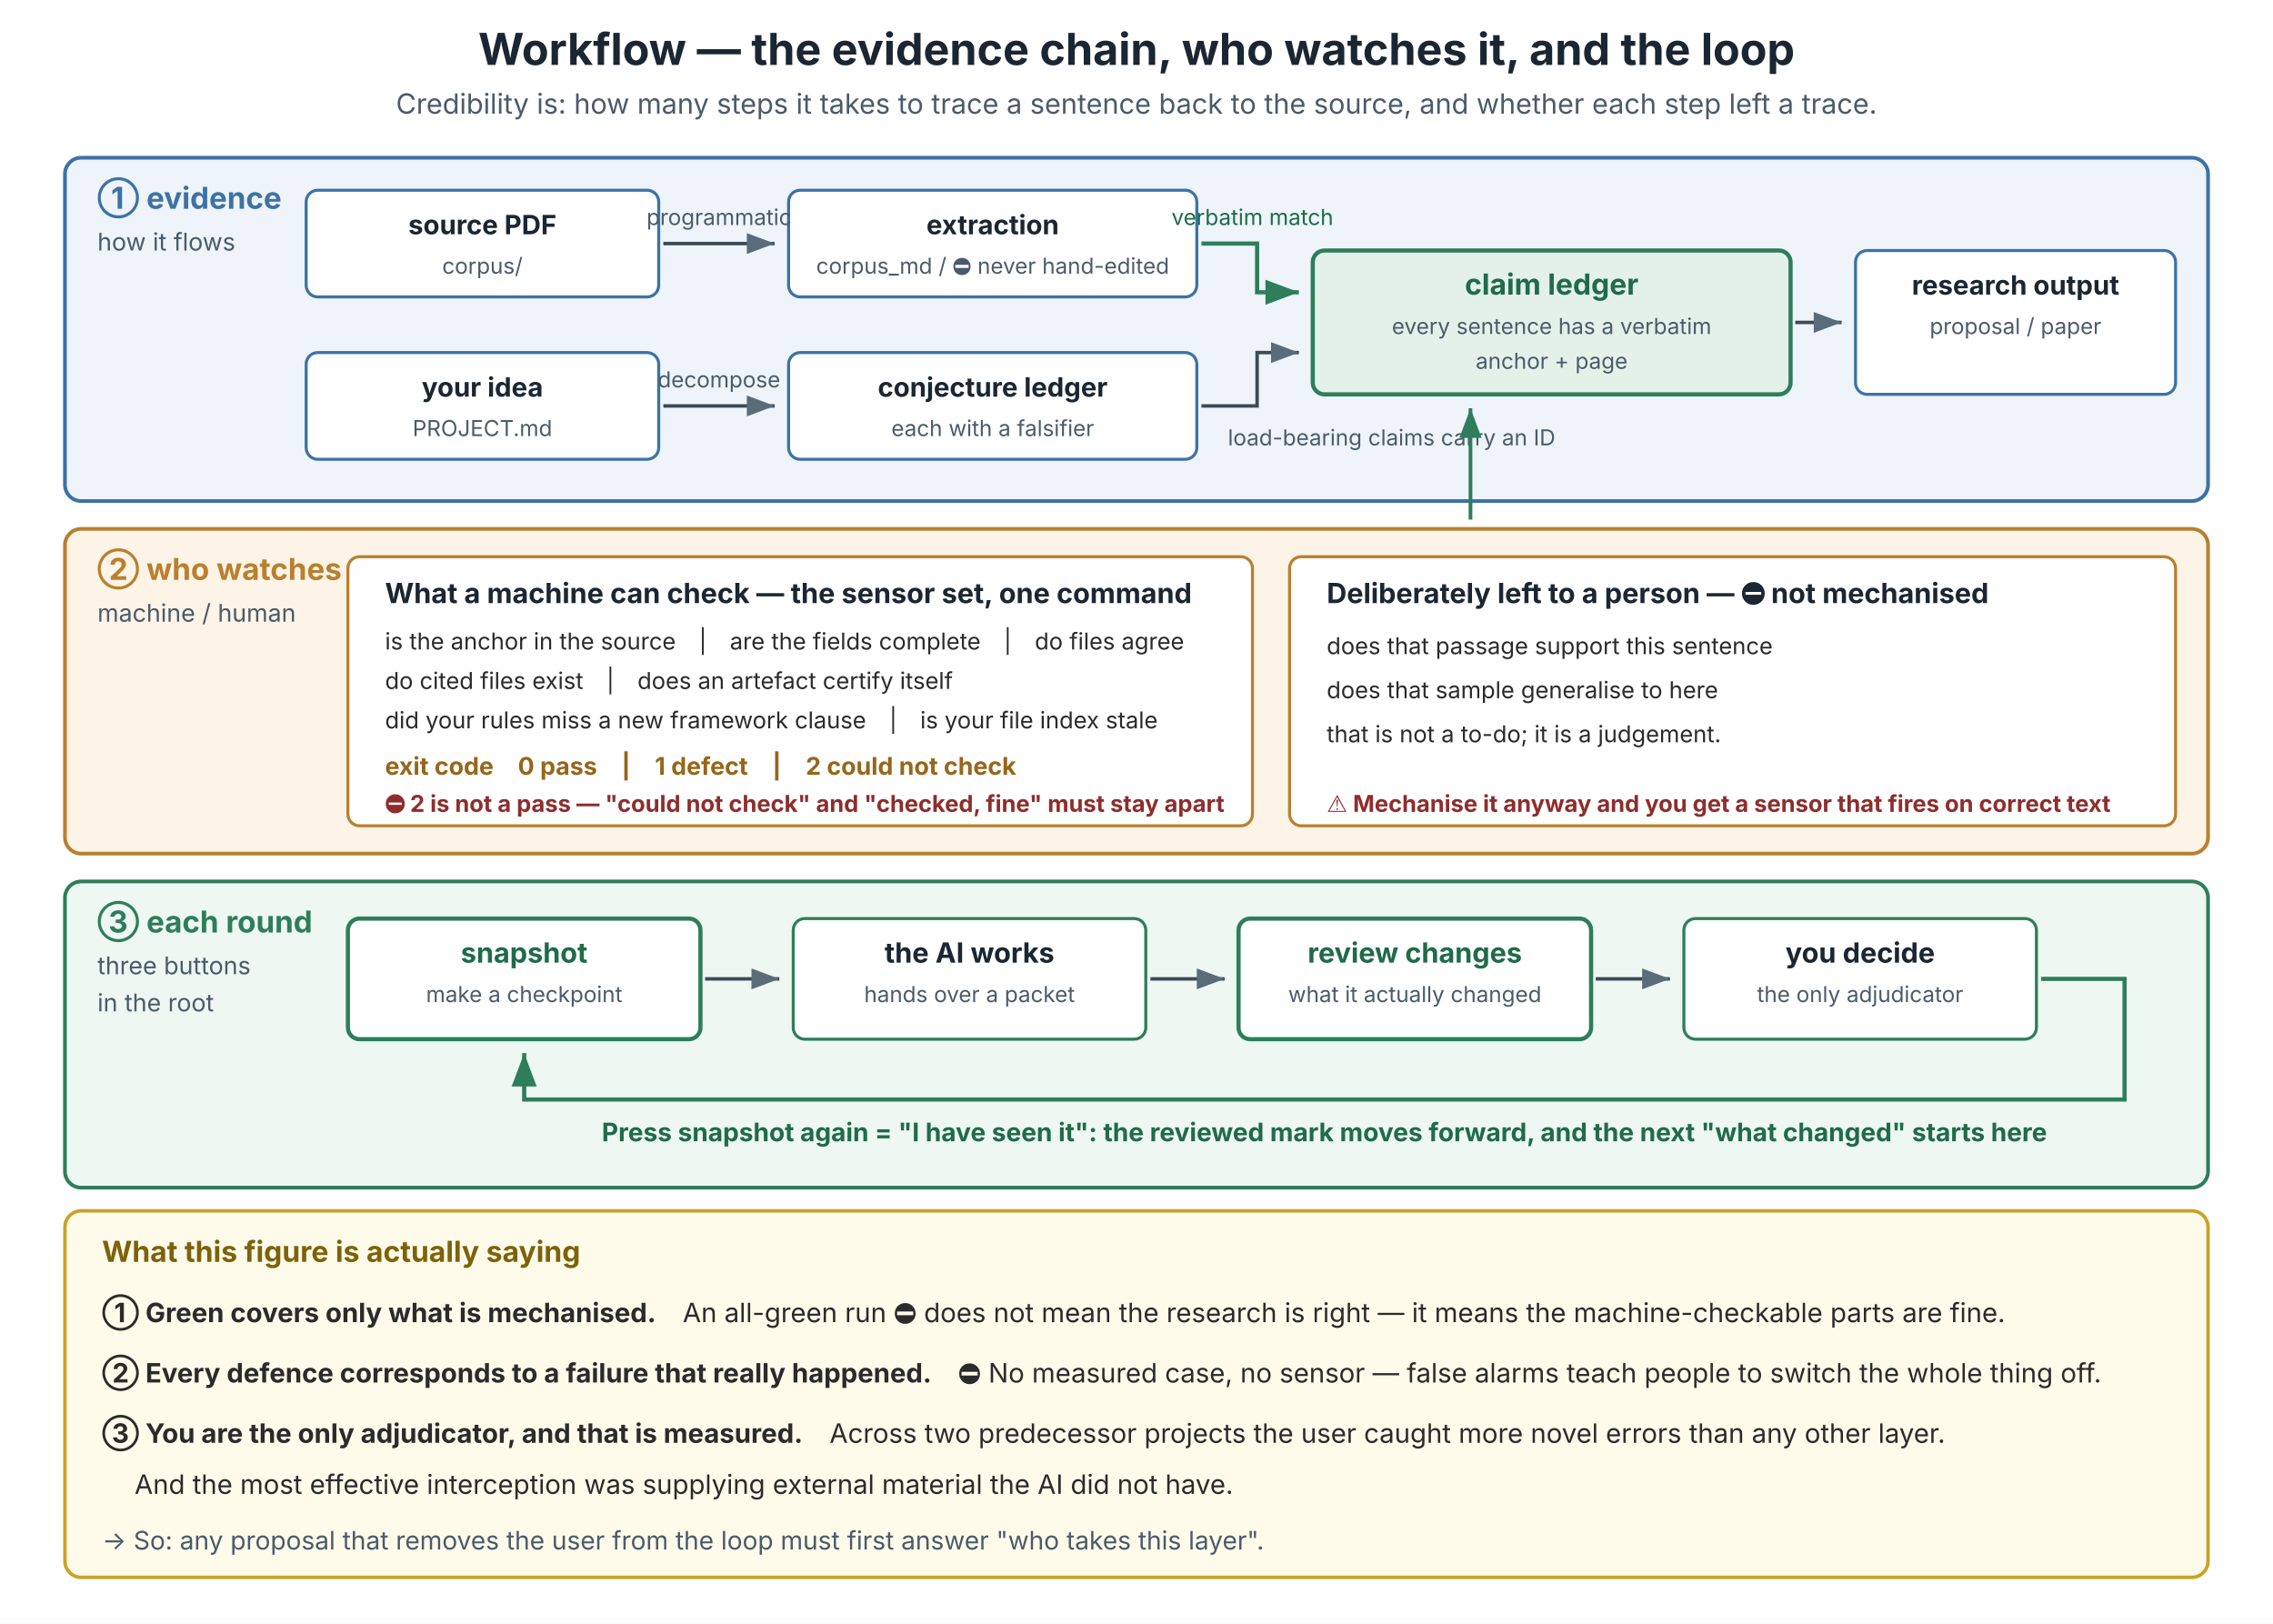
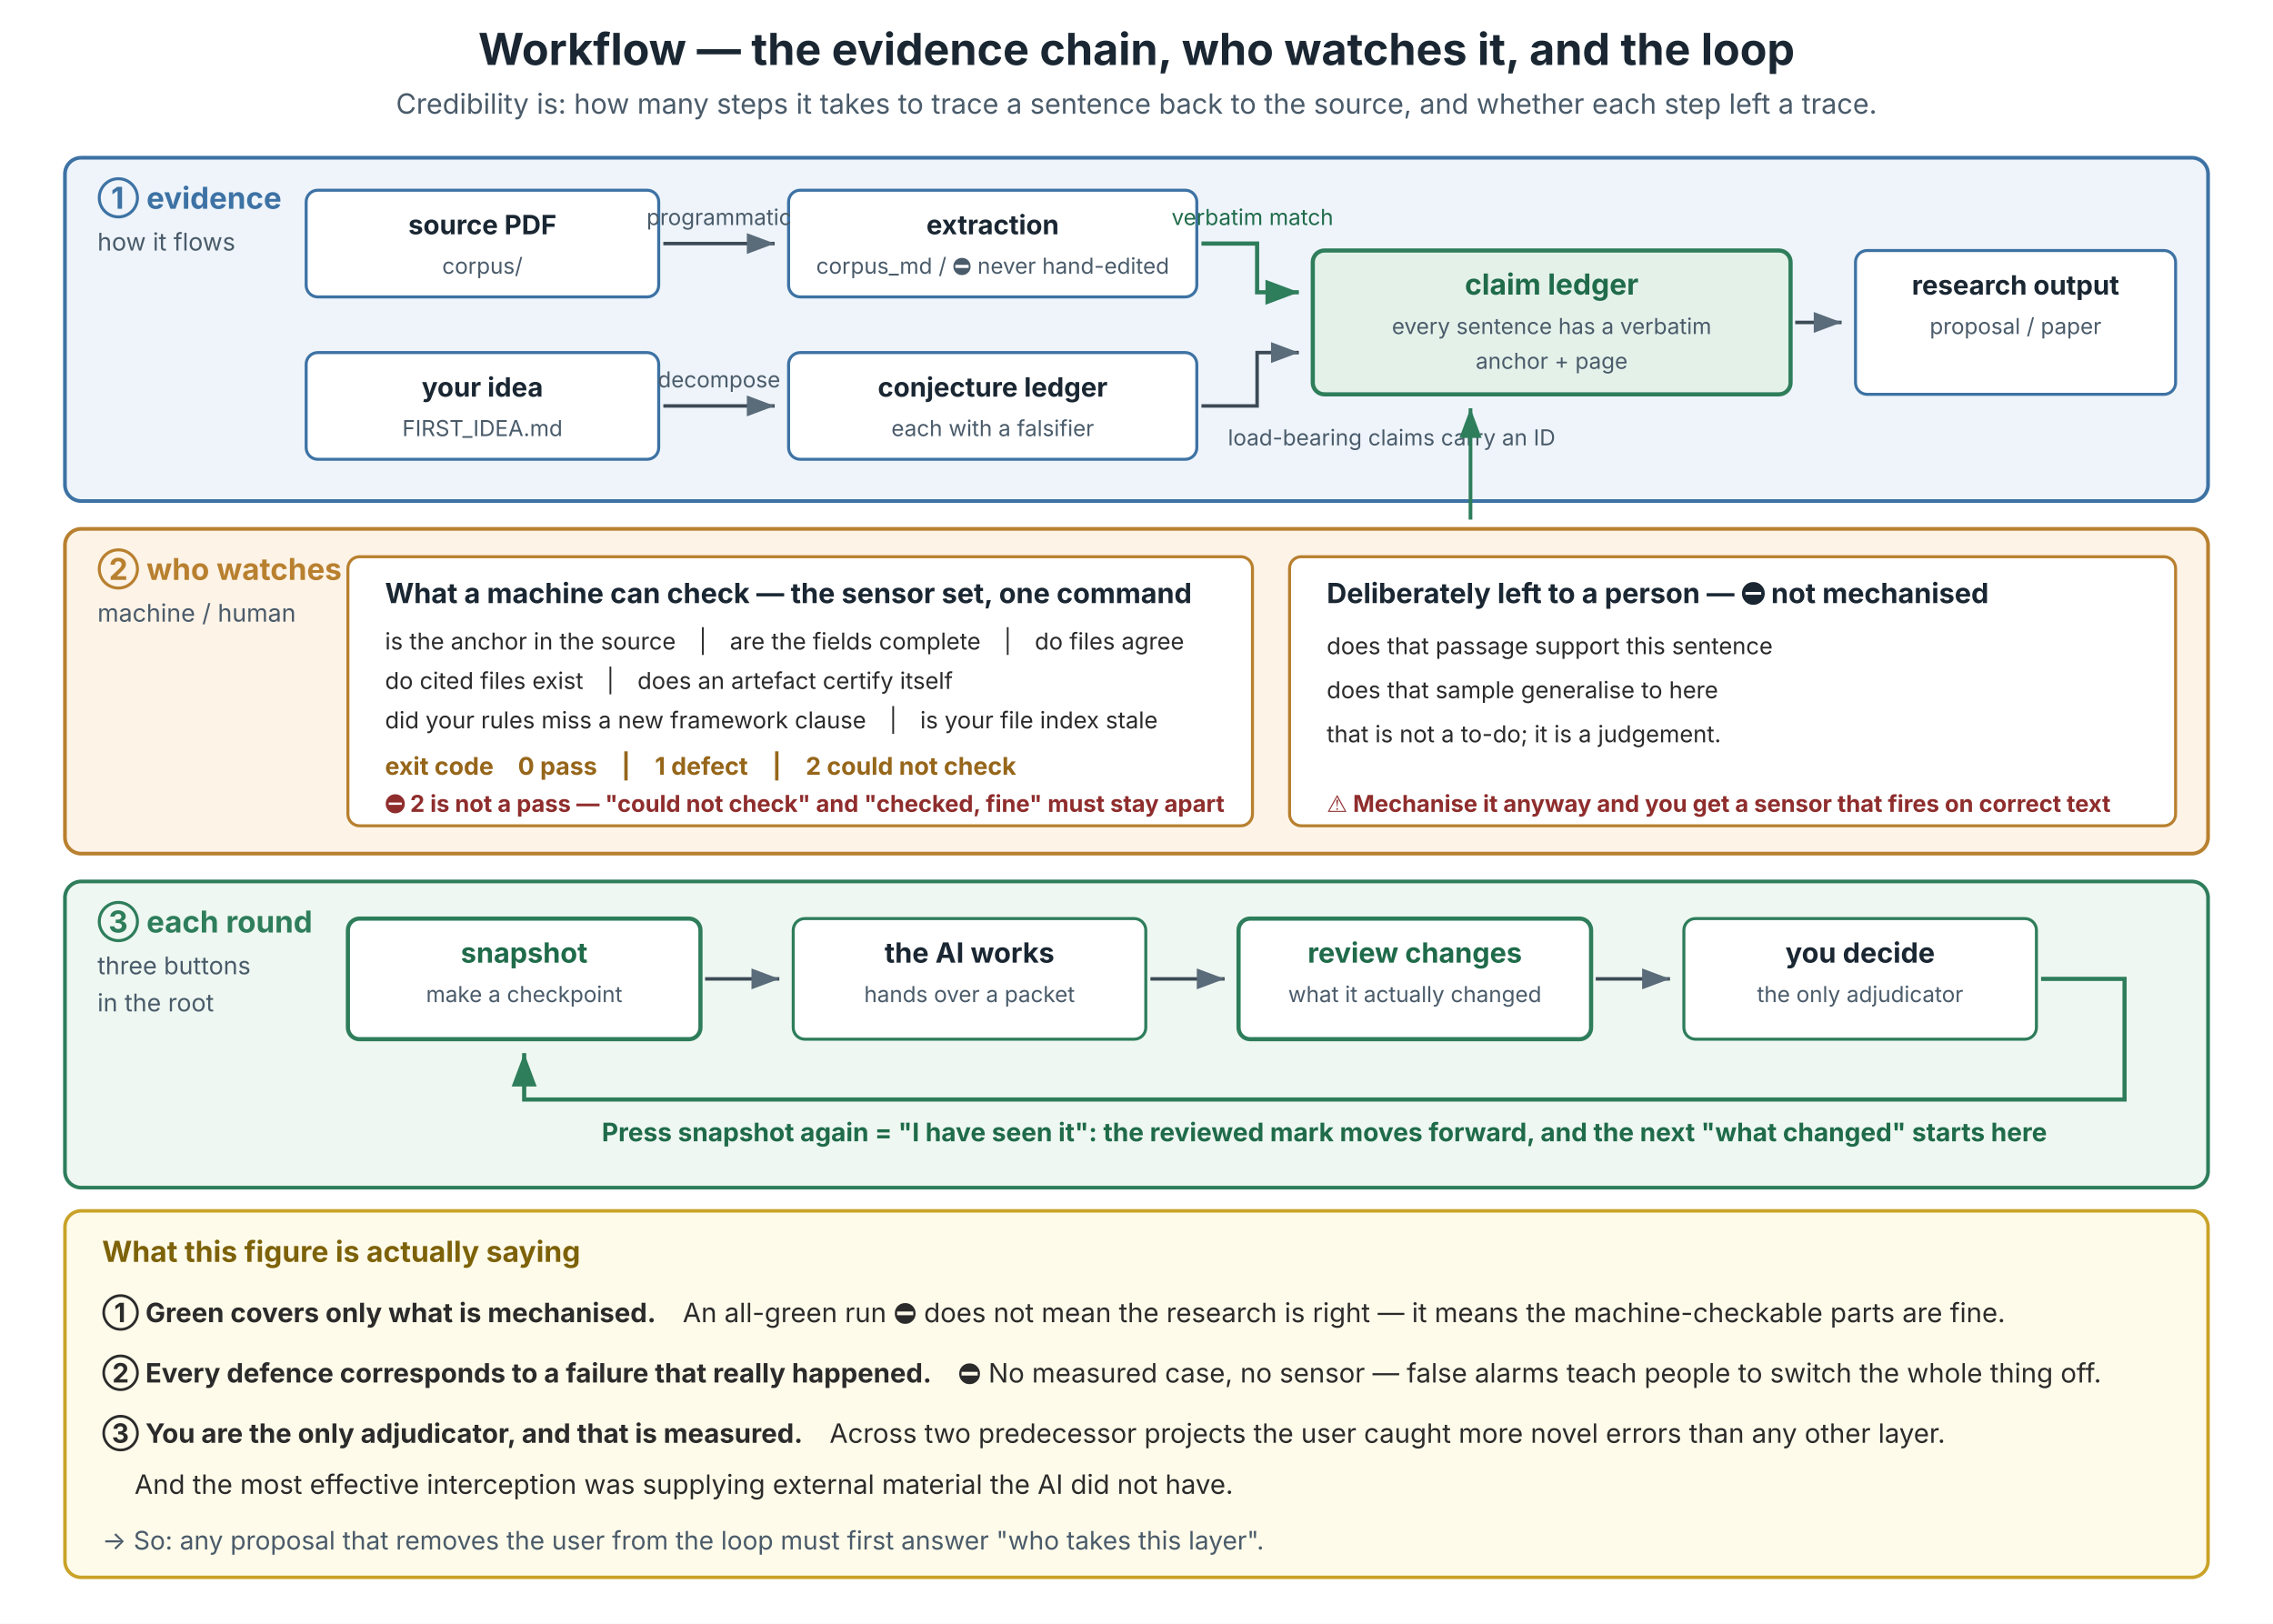
<svg xmlns="http://www.w3.org/2000/svg" viewBox="0 0 980 700" width="980" height="700" font-family="Inter, Segoe UI, Helvetica Neue, Arial, sans-serif">
  <rect x="0" y="0" width="980" height="700" fill="#ffffff" />
  <defs>
    <marker id="ar" markerWidth="9" markerHeight="9" refX="8" refY="3" orient="auto">
      <path d="M0,0 L0,6 L8,3 z" fill="#5a6b7a" />
    </marker>
    <marker id="ag" markerWidth="9" markerHeight="9" refX="8" refY="3" orient="auto">
      <path d="M0,0 L0,6 L8,3 z" fill="#2e7d5b" />
    </marker>
  </defs>
  <text x="490" y="28" text-anchor="middle" font-size="19" font-weight="bold" fill="#1a2733">Workflow — the evidence chain, who watches it, and the loop</text>
  <text x="490" y="49" text-anchor="middle" font-size="12" fill="#4a5b6a">Credibility is: how many steps it takes to trace a sentence back to the source, and whether each step left a trace.</text>
  <rect x="28" y="68" width="924" height="148" rx="7" fill="#eef4fa" stroke="#3d72a4" stroke-width="1.6" />
  <text x="42" y="90" font-size="13" font-weight="bold" fill="#3d72a4">① evidence</text>
  <text x="42" y="108" font-size="10.5" fill="#4a5b6a">how it flows</text>
  <rect x="132" y="82" width="152" height="46" rx="5" fill="#fff" stroke="#3d72a4" stroke-width="1.3" />
  <text x="208" y="101" text-anchor="middle" font-size="11.5" font-weight="bold" fill="#1a2733">source PDF</text>
  <text x="208" y="118" text-anchor="middle" font-size="9.5" fill="#4a5b6a">corpus/</text>
  <rect x="340" y="82" width="176" height="46" rx="5" fill="#fff" stroke="#3d72a4" stroke-width="1.3" />
  <text x="428" y="101" text-anchor="middle" font-size="11.5" font-weight="bold" fill="#1a2733">extraction</text>
  <text x="428" y="118" text-anchor="middle" font-size="9.5" fill="#4a5b6a">corpus_md / ⛔ never hand-edited</text>
  <rect x="132" y="152" width="152" height="46" rx="5" fill="#fff" stroke="#3d72a4" stroke-width="1.3" />
  <text x="208" y="171" text-anchor="middle" font-size="11.5" font-weight="bold" fill="#1a2733">your idea</text>
-   <text x="208" y="188" text-anchor="middle" font-size="9.5" fill="#4a5b6a">PROJECT.md</text>
+   <text x="208" y="188" text-anchor="middle" font-size="9.5" fill="#4a5b6a">FIRST_IDEA.md</text>
  <rect x="340" y="152" width="176" height="46" rx="5" fill="#fff" stroke="#3d72a4" stroke-width="1.3" />
  <text x="428" y="171" text-anchor="middle" font-size="11.5" font-weight="bold" fill="#1a2733">conjecture ledger</text>
  <text x="428" y="188" text-anchor="middle" font-size="9.5" fill="#4a5b6a">each with a falsifier</text>
  <rect x="566" y="108" width="206" height="62" rx="5" fill="#e4f1e9" stroke="#2e7d5b" stroke-width="1.8" />
  <text x="669" y="127" text-anchor="middle" font-size="12.5" font-weight="bold" fill="#1f6b4a">claim ledger</text>
  <text x="669" y="144" text-anchor="middle" font-size="9.5" fill="#4a5b6a">every sentence has a verbatim</text>
  <text x="669" y="159" text-anchor="middle" font-size="9.5" fill="#4a5b6a">anchor + page</text>
  <rect x="800" y="108" width="138" height="62" rx="5" fill="#fff" stroke="#3d72a4" stroke-width="1.3" />
  <text x="869" y="127" text-anchor="middle" font-size="11.5" font-weight="bold" fill="#1a2733">research output</text>
  <text x="869" y="144" text-anchor="middle" font-size="9.5" fill="#4a5b6a">proposal / paper</text>
  <line x1="286" y1="105" x2="334" y2="105" stroke="#3c4a56" stroke-width="1.5" marker-end="url(#ar)" />
  <text x="310" y="97" text-anchor="middle" font-size="9.5" fill="#4a5b6a">programmatic</text>
  <line x1="286" y1="175" x2="334" y2="175" stroke="#3c4a56" stroke-width="1.5" marker-end="url(#ar)" />
  <text x="310" y="167" text-anchor="middle" font-size="9.5" fill="#4a5b6a">decompose</text>
  <path d="M518,105 L542,105 L542,126 L560,126" fill="none" stroke="#2e7d5b" stroke-width="1.8" marker-end="url(#ag)" />
  <text x="540" y="97" text-anchor="middle" font-size="9.5" fill="#1f6b4a">verbatim match</text>
  <path d="M518,175 L542,175 L542,152 L560,152" fill="none" stroke="#3c4a56" stroke-width="1.5" marker-end="url(#ar)" />
  <text x="600" y="192" text-anchor="middle" font-size="9.5" fill="#4a5b6a">load-bearing claims carry an ID</text>
  <line x1="774" y1="139" x2="794" y2="139" stroke="#3c4a56" stroke-width="1.5" marker-end="url(#ar)" />
  <rect x="28" y="228" width="924" height="140" rx="7" fill="#fdf3e7" stroke="#b8802f" stroke-width="1.6" />
  <text x="42" y="250" font-size="13" font-weight="bold" fill="#b8802f">② who watches</text>
  <text x="42" y="268" font-size="10.5" fill="#4a5b6a">machine / human</text>
  <rect x="150" y="240" width="390" height="116" rx="5" fill="#fff" stroke="#b8802f" stroke-width="1.3" />
  <text x="166" y="260" font-size="12" font-weight="bold" fill="#1a2733">What a machine can check — the sensor set, one command</text>
  <text x="166" y="280" font-size="10" fill="#2b2b2b">is the anchor in the source　|　are the fields complete　|　do files agree</text>
  <text x="166" y="297" font-size="10" fill="#2b2b2b">do cited files exist　|　does an artefact certify itself</text>
  <text x="166" y="314" font-size="10" fill="#2b2b2b">did your rules miss a new framework clause　|　is your file index stale</text>
  <text x="166" y="334" font-size="10.5" font-weight="bold" fill="#96661a">exit code　0 pass　|　1 defect　|　2 could not check</text>
  <text x="166" y="350" font-size="10" font-weight="bold" fill="#8f2d2d">⛔ 2 is not a pass — "could not check" and "checked, fine" must stay apart</text>
  <rect x="556" y="240" width="382" height="116" rx="5" fill="#fff" stroke="#b8802f" stroke-width="1.3" />
  <text x="572" y="260" font-size="12" font-weight="bold" fill="#1a2733">Deliberately left to a person — ⛔ not mechanised</text>
  <text x="572" y="282" font-size="10" fill="#2b2b2b">does that passage support this sentence</text>
  <text x="572" y="301" font-size="10" fill="#2b2b2b">does that sample generalise to here</text>
  <text x="572" y="320" font-size="10" fill="#2b2b2b">that is not a to-do; it is a judgement.</text>
  <text x="572" y="350" font-size="10" font-weight="bold" fill="#8f2d2d">⚠️ Mechanise it anyway and you get a sensor that fires on correct text</text>
  <path d="M634,224 L634,176" fill="none" stroke="#2e7d5b" stroke-width="1.6" marker-end="url(#ag)" />
  <rect x="28" y="380" width="924" height="132" rx="7" fill="#eef7f1" stroke="#2e7d5b" stroke-width="1.6" />
  <text x="42" y="402" font-size="13" font-weight="bold" fill="#2e7d5b">③ each round</text>
  <text x="42" y="420" font-size="10.5" fill="#4a5b6a">three buttons</text>
  <text x="42" y="436" font-size="10.5" fill="#4a5b6a">in the root</text>
  <rect x="150" y="396" width="152" height="52" rx="5" fill="#fff" stroke="#2e7d5b" stroke-width="1.8" />
  <text x="226" y="415" text-anchor="middle" font-size="12" font-weight="bold" fill="#1f6b4a">snapshot</text>
  <text x="226" y="432" text-anchor="middle" font-size="9.5" fill="#4a5b6a">make a checkpoint</text>
  <line x1="304" y1="422" x2="336" y2="422" stroke="#3c4a56" stroke-width="1.5" marker-end="url(#ar)" />
  <rect x="342" y="396" width="152" height="52" rx="5" fill="#fff" stroke="#2e7d5b" stroke-width="1.3" />
  <text x="418" y="415" text-anchor="middle" font-size="12" font-weight="bold" fill="#1a2733">the AI works</text>
  <text x="418" y="432" text-anchor="middle" font-size="9.5" fill="#4a5b6a">hands over a packet</text>
  <line x1="496" y1="422" x2="528" y2="422" stroke="#3c4a56" stroke-width="1.5" marker-end="url(#ar)" />
  <rect x="534" y="396" width="152" height="52" rx="5" fill="#fff" stroke="#2e7d5b" stroke-width="1.8" />
  <text x="610" y="415" text-anchor="middle" font-size="12" font-weight="bold" fill="#1f6b4a">review changes</text>
  <text x="610" y="432" text-anchor="middle" font-size="9.5" fill="#4a5b6a">what it actually changed</text>
  <line x1="688" y1="422" x2="720" y2="422" stroke="#3c4a56" stroke-width="1.5" marker-end="url(#ar)" />
  <rect x="726" y="396" width="152" height="52" rx="5" fill="#fff" stroke="#2e7d5b" stroke-width="1.3" />
  <text x="802" y="415" text-anchor="middle" font-size="12" font-weight="bold" fill="#1a2733">you decide</text>
  <text x="802" y="432" text-anchor="middle" font-size="9.5" fill="#4a5b6a">the only adjudicator</text>
  <path d="M880,422 L916,422 L916,474 L226,474 L226,454" fill="none" stroke="#2e7d5b" stroke-width="1.8" marker-end="url(#ag)" />
  <text x="571" y="492" text-anchor="middle" font-size="11" font-weight="bold" fill="#1f6b4a">Press snapshot again = "I have seen it": the reviewed mark moves forward, and the next "what changed" starts here</text>
  <rect x="28" y="522" width="924" height="158" rx="7" fill="#fffbea" stroke="#c9a227" stroke-width="1.5" />
  <text x="44" y="544" font-size="12.5" font-weight="bold" fill="#7d6209">What this figure is actually saying</text>
  <text x="44" y="570" font-size="11.5" fill="#2b2b2b">
    <tspan font-weight="bold">① Green covers only what is mechanised.</tspan>　An all-green run ⛔ does not mean the research is right — it means the machine-checkable parts are fine.</text>
  <text x="44" y="596" font-size="11.5" fill="#2b2b2b">
    <tspan font-weight="bold">② Every defence corresponds to a failure that really happened.</tspan>　⛔ No measured case, no sensor — false alarms teach people to switch the whole thing off.</text>
  <text x="44" y="622" font-size="11.5" fill="#2b2b2b">
    <tspan font-weight="bold">③ You are the only adjudicator, and that is measured.</tspan>　Across two predecessor projects the user caught more novel errors than any other layer.</text>
  <text x="58" y="644" font-size="11.5" fill="#2b2b2b">And the most effective interception was supplying external material the AI did not have.</text>
  <text x="44" y="668" font-size="11" fill="#4a5b6a">→ So: any proposal that removes the user from the loop must first answer "who takes this layer".</text>
</svg>
